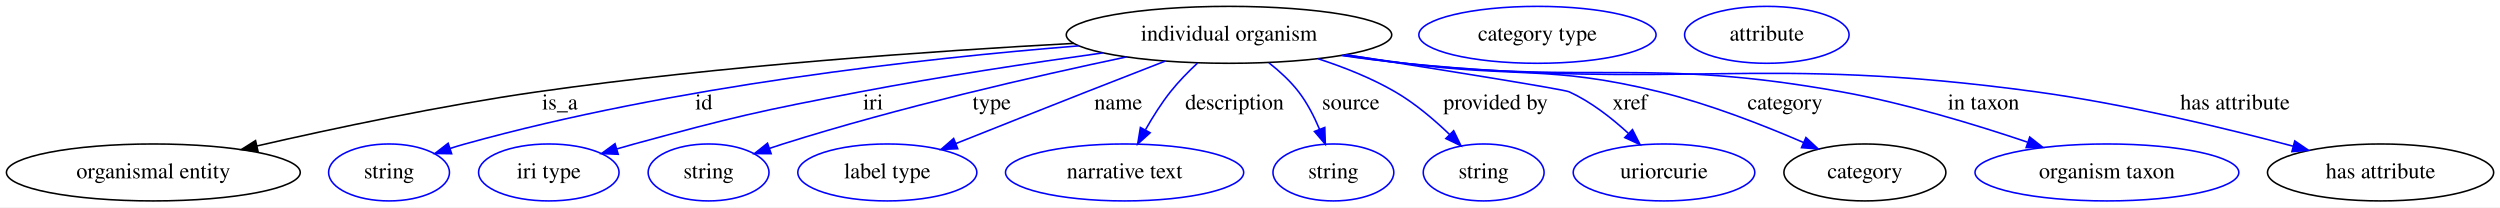
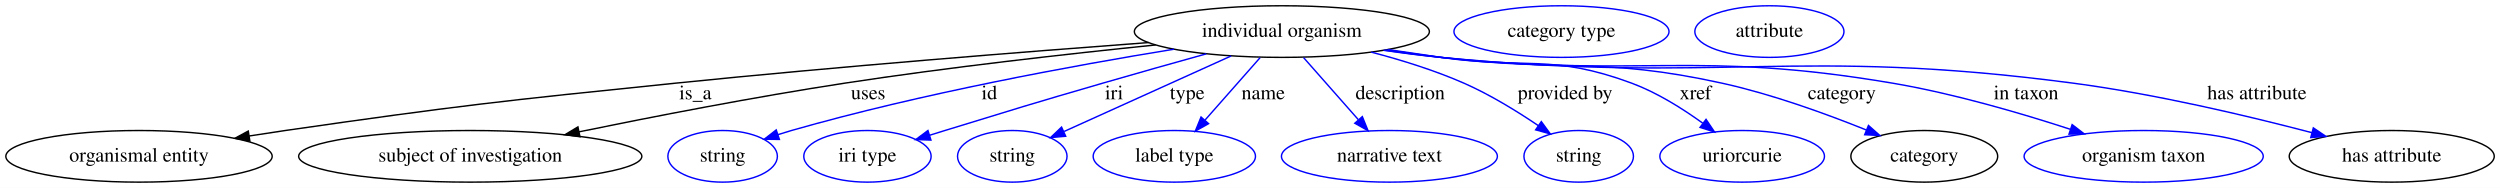
- <svg xmlns="http://www.w3.org/2000/svg" width="1580pt" height="131pt" viewBox="0.00 0.00 1580.44 131.00">
+ <svg xmlns="http://www.w3.org/2000/svg" width="1743pt" height="131pt" viewBox="0.00 0.00 1743.44 131.00">
  <g id="graph0" class="graph" transform="scale(1 1) rotate(0) translate(4 127)">
-     <polygon fill="white" stroke="transparent" points="-4,4 -4,-127 1576.44,-127 1576.44,4 -4,4" />
+     <polygon fill="white" stroke="transparent" points="-4,4 -4,-127 1739.44,-127 1739.44,4 -4,4" />
    <g id="node1" class="node">
-       <ellipse fill="none" stroke="black" cx="772.94" cy="-105" rx="102.88" ry="18" />
-       <text text-anchor="middle" x="772.94" y="-101.3" font-family="Times,serif" font-size="14.00">individual organism</text>
+       <ellipse fill="none" stroke="black" cx="889.94" cy="-105" rx="102.88" ry="18" />
+       <text text-anchor="middle" x="889.94" y="-101.3" font-family="Times,serif" font-size="14.00">individual organism</text>
    </g>
    <g id="node2" class="node">
      <ellipse fill="none" stroke="black" cx="92.94" cy="-18" rx="92.88" ry="18" />
      <text text-anchor="middle" x="92.94" y="-14.3" font-family="Times,serif" font-size="14.00">organismal entity</text>
    </g>
    <g id="edge1" class="edge">
-       <path fill="none" stroke="black" d="M674.93,-99.6C586.12,-94.8 451.79,-85.49 335.94,-69 275.3,-60.37 207.05,-45.9 158.36,-34.74" />
-       <polygon fill="black" stroke="black" points="159.11,-31.32 148.58,-32.48 157.54,-38.14 159.11,-31.32" />
-       <text text-anchor="middle" x="349.94" y="-57.8" font-family="Times,serif" font-size="14.00">is_a</text>
+       <path fill="none" stroke="black" d="M797.01,-97.34C711.25,-90.94 580.39,-80.57 466.94,-69 345.79,-56.64 315.48,-53.35 194.94,-36 186.77,-34.82 178.24,-33.52 169.74,-32.18" />
+       <polygon fill="black" stroke="black" points="170.24,-28.71 159.81,-30.58 169.13,-35.62 170.24,-28.71" />
+       <text text-anchor="middle" x="480.94" y="-57.8" font-family="Times,serif" font-size="14.00">is_a</text>
    </g>
    <g id="node3" class="node">
-       <ellipse fill="none" stroke="blue" cx="241.94" cy="-18" rx="38.19" ry="18" />
-       <text text-anchor="middle" x="241.94" y="-14.3" font-family="Times,serif" font-size="14.00">string</text>
+       <ellipse fill="none" stroke="black" cx="323.94" cy="-18" rx="119.68" ry="18" />
+       <text text-anchor="middle" x="323.94" y="-14.3" font-family="Times,serif" font-size="14.00">subject of investigation</text>
    </g>
    <g id="edge2" class="edge">
-       <path fill="none" stroke="blue" d="M677.95,-98.02C579.44,-90.12 421.7,-72.65 289.94,-36 286.83,-35.14 283.63,-34.17 280.44,-33.15" />
-       <polygon fill="blue" stroke="blue" points="281.52,-29.83 270.93,-29.99 279.31,-36.47 281.52,-29.83" />
-       <text text-anchor="middle" x="440.94" y="-57.8" font-family="Times,serif" font-size="14.00">id</text>
+       <path fill="none" stroke="black" d="M801.95,-95.67C740.9,-89.46 657.78,-80.14 584.94,-69 522.28,-59.42 451.7,-45.72 399.75,-35.08" />
+       <polygon fill="black" stroke="black" points="400.44,-31.65 389.94,-33.06 399.03,-38.51 400.44,-31.65" />
+       <text text-anchor="middle" x="601.44" y="-57.8" font-family="Times,serif" font-size="14.00">uses</text>
    </g>
    <g id="node4" class="node">
-       <ellipse fill="none" stroke="blue" cx="342.94" cy="-18" rx="44.39" ry="18" />
-       <text text-anchor="middle" x="342.94" y="-14.3" font-family="Times,serif" font-size="14.00">iri type</text>
+       <ellipse fill="none" stroke="blue" cx="499.94" cy="-18" rx="38.19" ry="18" />
+       <text text-anchor="middle" x="499.94" y="-14.3" font-family="Times,serif" font-size="14.00">string</text>
    </g>
    <g id="edge3" class="edge">
-       <path fill="none" stroke="blue" d="M693.15,-93.58C648.04,-87.29 590.68,-78.65 539.94,-69 475.86,-56.81 459.88,-53.14 396.94,-36 393.36,-35.03 389.67,-33.97 385.97,-32.88" />
-       <polygon fill="blue" stroke="blue" points="386.82,-29.48 376.24,-29.93 384.79,-36.18 386.82,-29.48" />
-       <text text-anchor="middle" x="547.94" y="-57.8" font-family="Times,serif" font-size="14.00">iri</text>
+       <path fill="none" stroke="blue" d="M814.71,-92.7C744.85,-81.34 638.31,-61.83 547.94,-36 544.84,-35.11 541.65,-34.13 538.45,-33.11" />
+       <polygon fill="blue" stroke="blue" points="539.54,-29.78 528.95,-29.92 537.32,-36.42 539.54,-29.78" />
+       <text text-anchor="middle" x="685.94" y="-57.8" font-family="Times,serif" font-size="14.00">id</text>
    </g>
    <g id="node5" class="node">
-       <ellipse fill="none" stroke="blue" cx="443.94" cy="-18" rx="38.19" ry="18" />
-       <text text-anchor="middle" x="443.94" y="-14.3" font-family="Times,serif" font-size="14.00">string</text>
+       <ellipse fill="none" stroke="blue" cx="600.94" cy="-18" rx="44.39" ry="18" />
+       <text text-anchor="middle" x="600.94" y="-14.3" font-family="Times,serif" font-size="14.00">iri type</text>
    </g>
    <g id="edge4" class="edge">
-       <path fill="none" stroke="blue" d="M708.13,-91.03C650.52,-78.88 564.3,-59.15 490.94,-36 488.19,-35.13 485.36,-34.2 482.51,-33.24" />
-       <polygon fill="blue" stroke="blue" points="483.49,-29.87 472.9,-29.9 481.19,-36.49 483.49,-29.87" />
-       <text text-anchor="middle" x="622.94" y="-57.8" font-family="Times,serif" font-size="14.00">type</text>
+       <path fill="none" stroke="blue" d="M837.27,-89.48C814.94,-83.27 788.64,-75.87 764.94,-69 715.92,-54.78 703.73,-51 654.94,-36 651.45,-34.93 647.83,-33.81 644.2,-32.67" />
+       <polygon fill="blue" stroke="blue" points="645.21,-29.32 634.62,-29.68 643.12,-36.01 645.21,-29.32" />
+       <text text-anchor="middle" x="772.94" y="-57.8" font-family="Times,serif" font-size="14.00">iri</text>
    </g>
    <g id="node6" class="node">
-       <ellipse fill="none" stroke="blue" cx="556.94" cy="-18" rx="56.59" ry="18" />
-       <text text-anchor="middle" x="556.94" y="-14.3" font-family="Times,serif" font-size="14.00">label type</text>
+       <ellipse fill="none" stroke="blue" cx="701.94" cy="-18" rx="38.19" ry="18" />
+       <text text-anchor="middle" x="701.94" y="-14.3" font-family="Times,serif" font-size="14.00">string</text>
    </g>
    <g id="edge5" class="edge">
-       <path fill="none" stroke="blue" d="M732.6,-88.38C717.07,-82.35 699.17,-75.38 682.94,-69 655.39,-58.17 624.49,-45.91 600.18,-36.24" />
-       <polygon fill="blue" stroke="blue" points="601.46,-32.99 590.88,-32.54 598.87,-39.49 601.46,-32.99" />
-       <text text-anchor="middle" x="702.94" y="-57.8" font-family="Times,serif" font-size="14.00">name</text>
+       <path fill="none" stroke="blue" d="M854.58,-88.01C821.28,-72.96 771.63,-50.51 738.07,-35.34" />
+       <polygon fill="blue" stroke="blue" points="739.19,-32 728.64,-31.07 736.31,-38.38 739.19,-32" />
+       <text text-anchor="middle" x="823.94" y="-57.8" font-family="Times,serif" font-size="14.00">type</text>
    </g>
    <g id="node7" class="node">
-       <ellipse fill="none" stroke="blue" cx="706.94" cy="-18" rx="75.29" ry="18" />
-       <text text-anchor="middle" x="706.94" y="-14.3" font-family="Times,serif" font-size="14.00">narrative text</text>
+       <ellipse fill="none" stroke="blue" cx="814.94" cy="-18" rx="56.59" ry="18" />
+       <text text-anchor="middle" x="814.94" y="-14.3" font-family="Times,serif" font-size="14.00">label type</text>
    </g>
    <g id="edge6" class="edge">
-       <path fill="none" stroke="blue" d="M753.06,-87.17C747.19,-81.69 740.99,-75.38 735.94,-69 730.12,-61.65 724.69,-53 720.13,-44.98" />
-       <polygon fill="blue" stroke="blue" points="723.08,-43.08 715.22,-35.98 716.94,-46.43 723.08,-43.08" />
-       <text text-anchor="middle" x="776.44" y="-57.8" font-family="Times,serif" font-size="14.00">description</text>
+       <path fill="none" stroke="blue" d="M874.76,-86.8C863.74,-74.31 848.68,-57.24 836.42,-43.35" />
+       <polygon fill="blue" stroke="blue" points="838.83,-40.78 829.59,-35.6 833.58,-45.41 838.83,-40.78" />
+       <text text-anchor="middle" x="876.94" y="-57.8" font-family="Times,serif" font-size="14.00">name</text>
    </g>
    <g id="node8" class="node">
-       <ellipse fill="none" stroke="blue" cx="838.94" cy="-18" rx="38.19" ry="18" />
-       <text text-anchor="middle" x="838.94" y="-14.3" font-family="Times,serif" font-size="14.00">string</text>
+       <ellipse fill="none" stroke="blue" cx="964.94" cy="-18" rx="75.29" ry="18" />
+       <text text-anchor="middle" x="964.94" y="-14.3" font-family="Times,serif" font-size="14.00">narrative text</text>
    </g>
    <g id="edge7" class="edge">
-       <path fill="none" stroke="blue" d="M798.14,-87.35C804.86,-82.06 811.7,-75.8 816.94,-69 822.37,-61.95 826.78,-53.35 830.18,-45.28" />
-       <polygon fill="blue" stroke="blue" points="833.49,-46.44 833.84,-35.85 826.96,-43.91 833.49,-46.44" />
-       <text text-anchor="middle" x="849.94" y="-57.8" font-family="Times,serif" font-size="14.00">source</text>
+       <path fill="none" stroke="blue" d="M905.12,-86.8C916.07,-74.39 931.01,-57.46 943.22,-43.62" />
+       <polygon fill="blue" stroke="blue" points="946.05,-45.7 950.04,-35.89 940.8,-41.07 946.05,-45.7" />
+       <text text-anchor="middle" x="972.44" y="-57.8" font-family="Times,serif" font-size="14.00">description</text>
    </g>
    <g id="node9" class="node">
-       <ellipse fill="none" stroke="blue" cx="933.94" cy="-18" rx="38.19" ry="18" />
-       <text text-anchor="middle" x="933.94" y="-14.3" font-family="Times,serif" font-size="14.00">string</text>
+       <ellipse fill="none" stroke="blue" cx="1096.94" cy="-18" rx="38.19" ry="18" />
+       <text text-anchor="middle" x="1096.94" y="-14.3" font-family="Times,serif" font-size="14.00">string</text>
    </g>
    <g id="edge8" class="edge">
-       <path fill="none" stroke="blue" d="M829.26,-89.88C845.56,-84.57 862.98,-77.67 877.94,-69 890.4,-61.78 902.53,-51.48 912.3,-42.1" />
-       <polygon fill="blue" stroke="blue" points="914.97,-44.39 919.59,-34.86 910.03,-39.43 914.97,-44.39" />
-       <text text-anchor="middle" x="941.44" y="-57.8" font-family="Times,serif" font-size="14.00">provided by</text>
+       <path fill="none" stroke="blue" d="M952.23,-90.67C973.24,-85.18 996.52,-77.97 1016.94,-69 1035.12,-61.02 1054.02,-49.39 1068.88,-39.35" />
+       <polygon fill="blue" stroke="blue" points="1070.88,-42.22 1077.13,-33.66 1066.91,-36.46 1070.88,-42.22" />
+       <text text-anchor="middle" x="1087.44" y="-57.8" font-family="Times,serif" font-size="14.00">provided by</text>
    </g>
    <g id="node10" class="node">
-       <ellipse fill="none" stroke="blue" cx="1047.94" cy="-18" rx="57.39" ry="18" />
-       <text text-anchor="middle" x="1047.94" y="-14.3" font-family="Times,serif" font-size="14.00">uriorcurie</text>
+       <ellipse fill="none" stroke="blue" cx="1210.94" cy="-18" rx="57.39" ry="18" />
+       <text text-anchor="middle" x="1210.94" y="-14.3" font-family="Times,serif" font-size="14.00">uriorcurie</text>
    </g>
    <g id="edge9" class="edge">
-       <path fill="none" stroke="blue" d="M846.86,-92.43C907.75,-82.83 984.64,-70.51 987.94,-69 1001.7,-62.72 1014.87,-52.42 1025.34,-42.79" />
-       <polygon fill="blue" stroke="blue" points="1028,-45.09 1032.79,-35.64 1023.15,-40.04 1028,-45.09" />
-       <text text-anchor="middle" x="1026.44" y="-57.8" font-family="Times,serif" font-size="14.00">xref</text>
+       <path fill="none" stroke="blue" d="M963.95,-92.48C976.3,-90.61 988.98,-88.73 1000.94,-87 1059.98,-78.48 1078.02,-89.75 1133.94,-69 1151.64,-62.44 1169.44,-51.24 1183.46,-41.11" />
+       <polygon fill="blue" stroke="blue" points="1185.75,-43.78 1191.67,-34.99 1181.56,-38.16 1185.75,-43.78" />
+       <text text-anchor="middle" x="1178.44" y="-57.8" font-family="Times,serif" font-size="14.00">xref</text>
    </g>
    <g id="node11" class="node">
-       <ellipse fill="none" stroke="black" cx="1174.94" cy="-18" rx="51.19" ry="18" />
-       <text text-anchor="middle" x="1174.94" y="-14.3" font-family="Times,serif" font-size="14.00">category</text>
+       <ellipse fill="none" stroke="black" cx="1337.94" cy="-18" rx="51.19" ry="18" />
+       <text text-anchor="middle" x="1337.94" y="-14.3" font-family="Times,serif" font-size="14.00">category</text>
    </g>
    <g id="edge10" class="edge">
-       <path fill="none" stroke="blue" d="M846.32,-92.33C858.86,-90.46 871.77,-88.61 883.94,-87 955.32,-77.55 974.99,-86.06 1044.94,-69 1076.5,-61.3 1110.74,-47.91 1136.15,-36.93" />
-       <polygon fill="blue" stroke="blue" points="1137.68,-40.08 1145.43,-32.85 1134.87,-33.67 1137.68,-40.08" />
-       <text text-anchor="middle" x="1124.44" y="-57.8" font-family="Times,serif" font-size="14.00">category</text>
+       <path fill="none" stroke="blue" d="M962.7,-92.21C975.43,-90.34 988.56,-88.52 1000.94,-87 1087.77,-76.37 1111.5,-87.76 1196.94,-69 1231.77,-61.35 1269.81,-47.52 1297.58,-36.34" />
+       <polygon fill="blue" stroke="blue" points="1299.02,-39.54 1306.96,-32.52 1296.38,-33.06 1299.02,-39.54" />
+       <text text-anchor="middle" x="1280.44" y="-57.8" font-family="Times,serif" font-size="14.00">category</text>
    </g>
    <g id="node13" class="node">
-       <ellipse fill="none" stroke="blue" cx="1327.94" cy="-18" rx="83.39" ry="18" />
-       <text text-anchor="middle" x="1327.94" y="-14.3" font-family="Times,serif" font-size="14.00">organism taxon</text>
+       <ellipse fill="none" stroke="blue" cx="1490.94" cy="-18" rx="83.39" ry="18" />
+       <text text-anchor="middle" x="1490.94" y="-14.3" font-family="Times,serif" font-size="14.00">organism taxon</text>
    </g>
    <g id="edge11" class="edge">
-       <path fill="none" stroke="blue" d="M844.77,-92.07C857.78,-90.17 871.25,-88.38 883.94,-87 1006.15,-73.68 1038.94,-90.67 1159.94,-69 1200.25,-61.78 1244.61,-48.33 1277.62,-37.2" />
-       <polygon fill="blue" stroke="blue" points="1279.15,-40.38 1287.48,-33.83 1276.89,-33.75 1279.15,-40.38" />
-       <text text-anchor="middle" x="1249.94" y="-57.8" font-family="Times,serif" font-size="14.00">in taxon</text>
+       <path fill="none" stroke="blue" d="M961.47,-92.03C974.57,-90.12 988.14,-88.34 1000.94,-87 1140.4,-72.37 1177.68,-92.4 1315.94,-69 1358.33,-61.82 1405.1,-48.15 1439.62,-36.91" />
+       <polygon fill="blue" stroke="blue" points="1441.06,-40.12 1449.46,-33.67 1438.87,-33.48 1441.06,-40.12" />
+       <text text-anchor="middle" x="1408.94" y="-57.8" font-family="Times,serif" font-size="14.00">in taxon</text>
    </g>
    <g id="node14" class="node">
-       <ellipse fill="none" stroke="black" cx="1500.94" cy="-18" rx="71.49" ry="18" />
-       <text text-anchor="middle" x="1500.94" y="-14.3" font-family="Times,serif" font-size="14.00">has attribute</text>
+       <ellipse fill="none" stroke="black" cx="1663.94" cy="-18" rx="71.49" ry="18" />
+       <text text-anchor="middle" x="1663.94" y="-14.3" font-family="Times,serif" font-size="14.00">has attribute</text>
    </g>
    <g id="edge12" class="edge">
-       <path fill="none" stroke="blue" d="M844.15,-91.94C857.35,-90.04 871.04,-88.28 883.94,-87 1060.59,-69.54 1107.05,-92.94 1282.94,-69 1338.98,-61.37 1401.82,-46.24 1445.59,-34.61" />
-       <polygon fill="blue" stroke="blue" points="1446.7,-37.93 1455.45,-31.96 1444.89,-31.17 1446.7,-37.93" />
-       <text text-anchor="middle" x="1408.94" y="-57.8" font-family="Times,serif" font-size="14.00">has attribute</text>
+       <path fill="none" stroke="blue" d="M960.85,-91.94C974.14,-90.02 987.94,-88.26 1000.94,-87 1196.19,-68.12 1247.46,-94.66 1441.94,-69 1499.29,-61.43 1563.67,-46.17 1608.27,-34.48" />
+       <polygon fill="blue" stroke="blue" points="1609.26,-37.84 1618.03,-31.9 1607.47,-31.07 1609.26,-37.84" />
+       <text text-anchor="middle" x="1569.94" y="-57.8" font-family="Times,serif" font-size="14.00">has attribute</text>
    </g>
    <g id="node12" class="node">
-       <ellipse fill="none" stroke="blue" cx="967.94" cy="-105" rx="74.99" ry="18" />
-       <text text-anchor="middle" x="967.94" y="-101.3" font-family="Times,serif" font-size="14.00">category type</text>
+       <ellipse fill="none" stroke="blue" cx="1084.94" cy="-105" rx="74.99" ry="18" />
+       <text text-anchor="middle" x="1084.94" y="-101.3" font-family="Times,serif" font-size="14.00">category type</text>
    </g>
    <g id="node15" class="node">
-       <ellipse fill="none" stroke="blue" cx="1112.94" cy="-105" rx="51.99" ry="18" />
-       <text text-anchor="middle" x="1112.94" y="-101.3" font-family="Times,serif" font-size="14.00">attribute</text>
+       <ellipse fill="none" stroke="blue" cx="1229.94" cy="-105" rx="51.99" ry="18" />
+       <text text-anchor="middle" x="1229.94" y="-101.3" font-family="Times,serif" font-size="14.00">attribute</text>
    </g>
  </g>
</svg>
